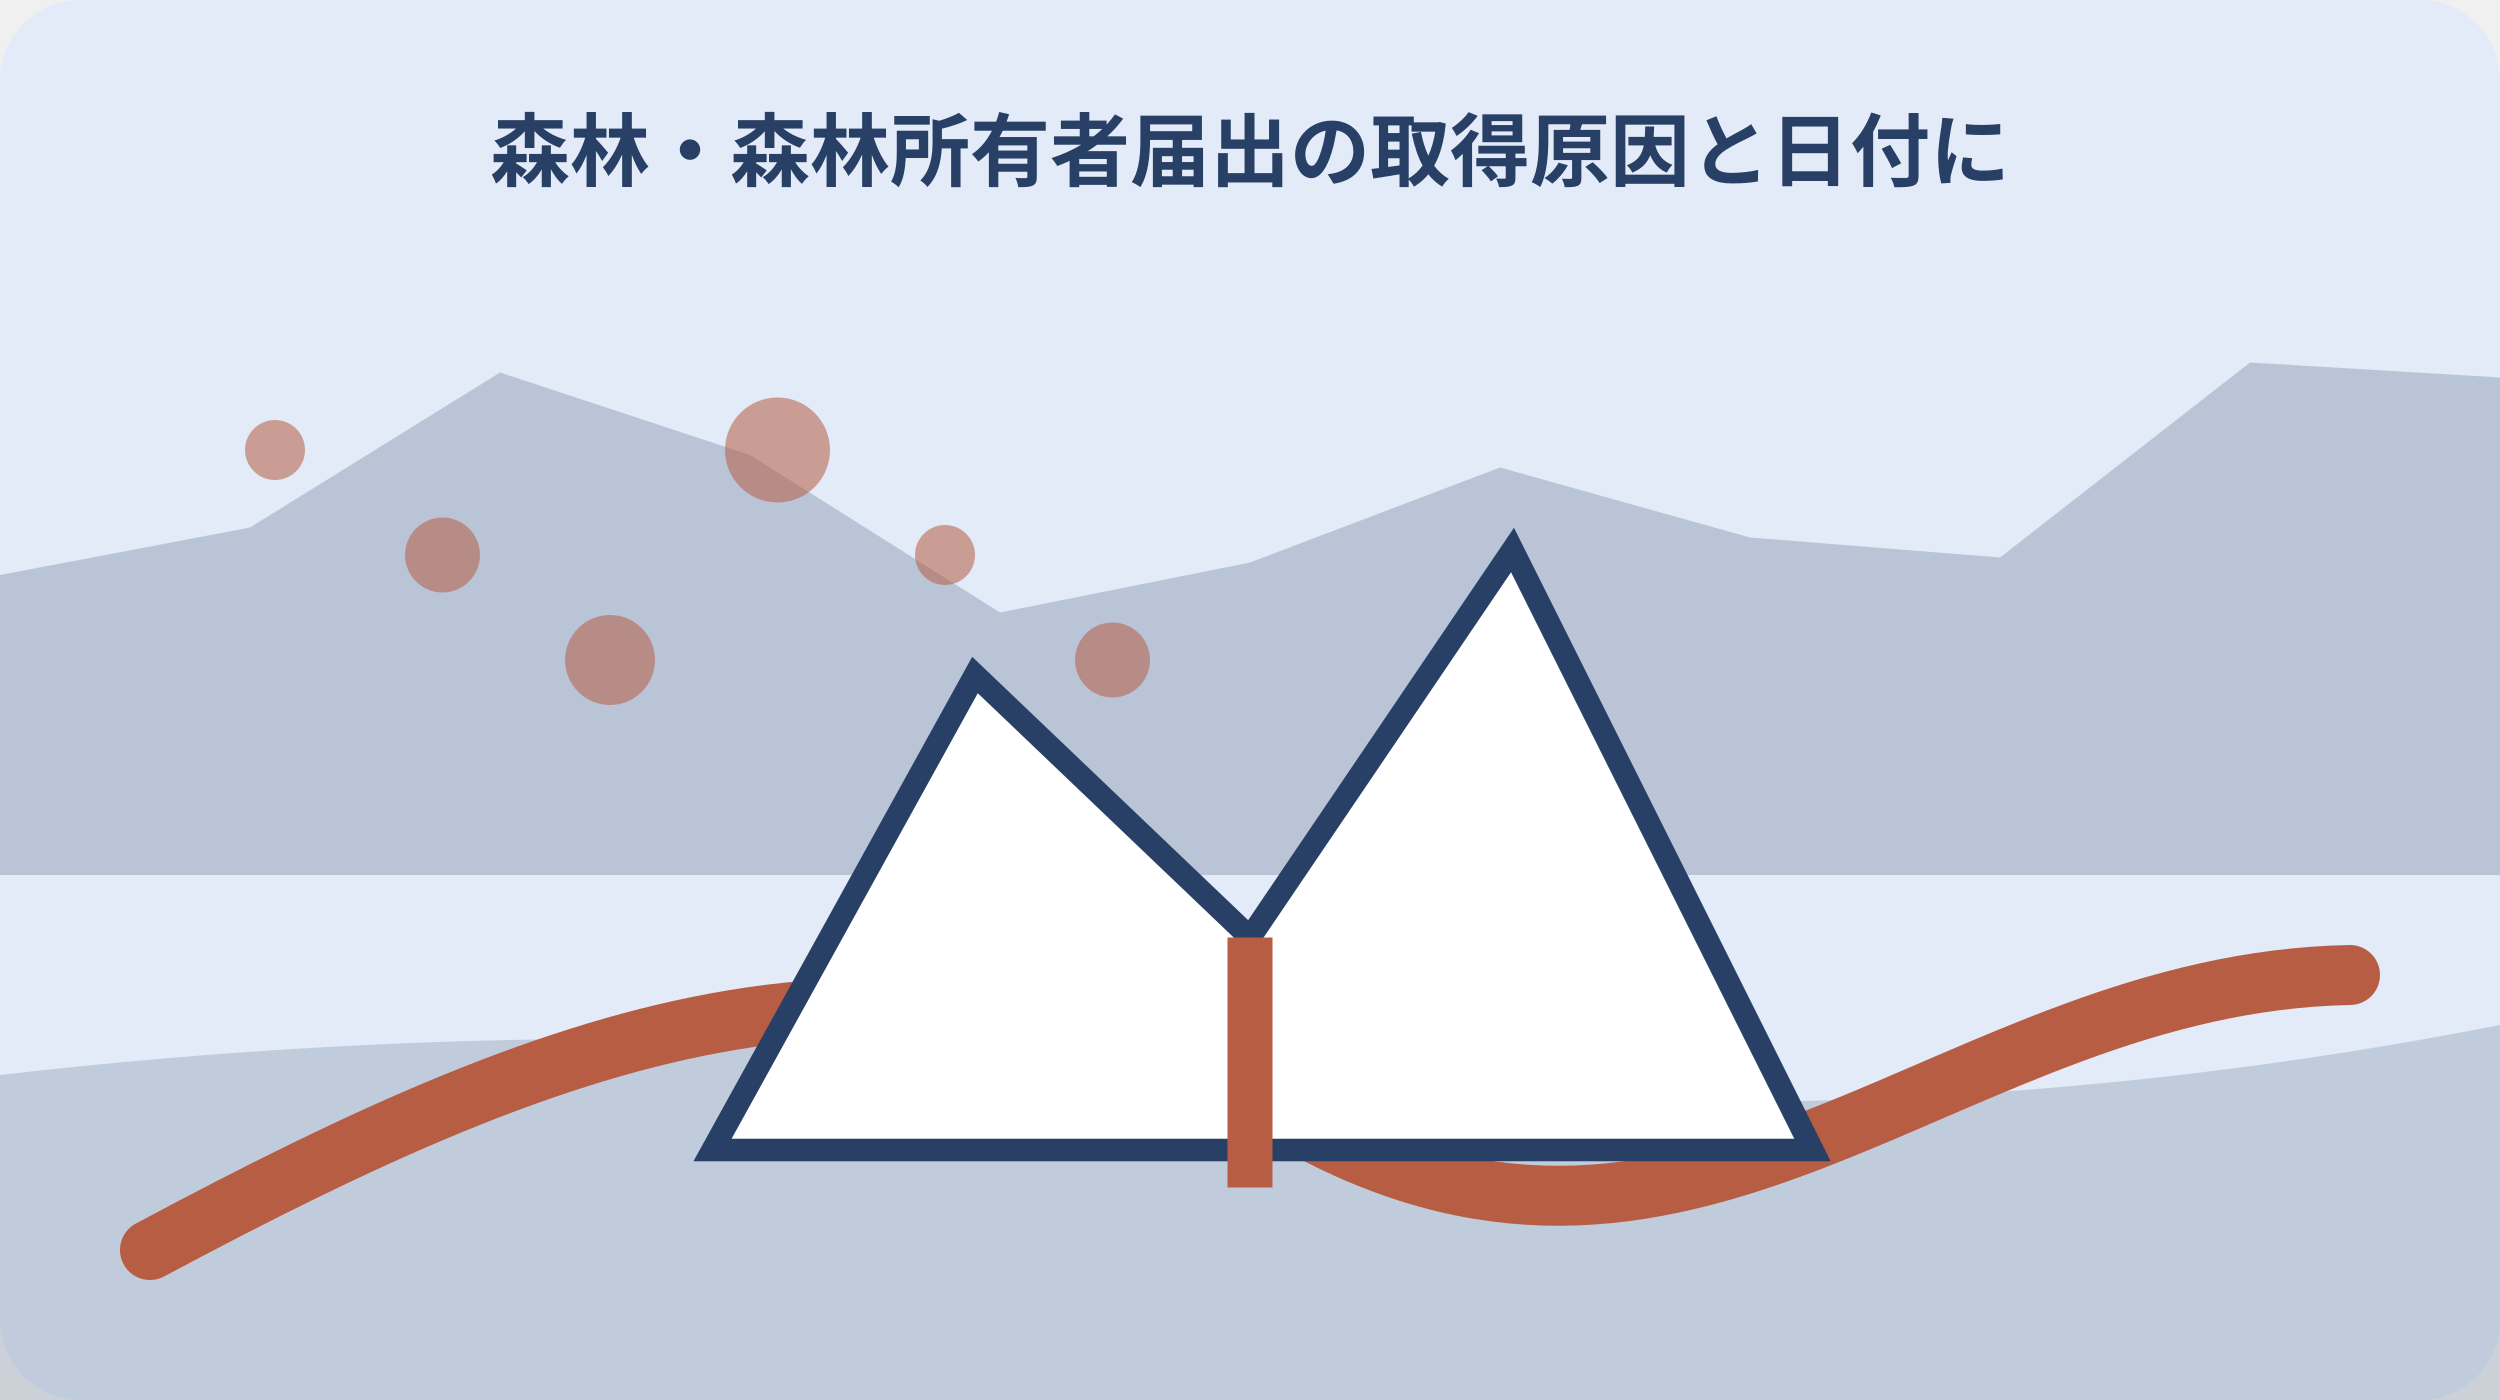
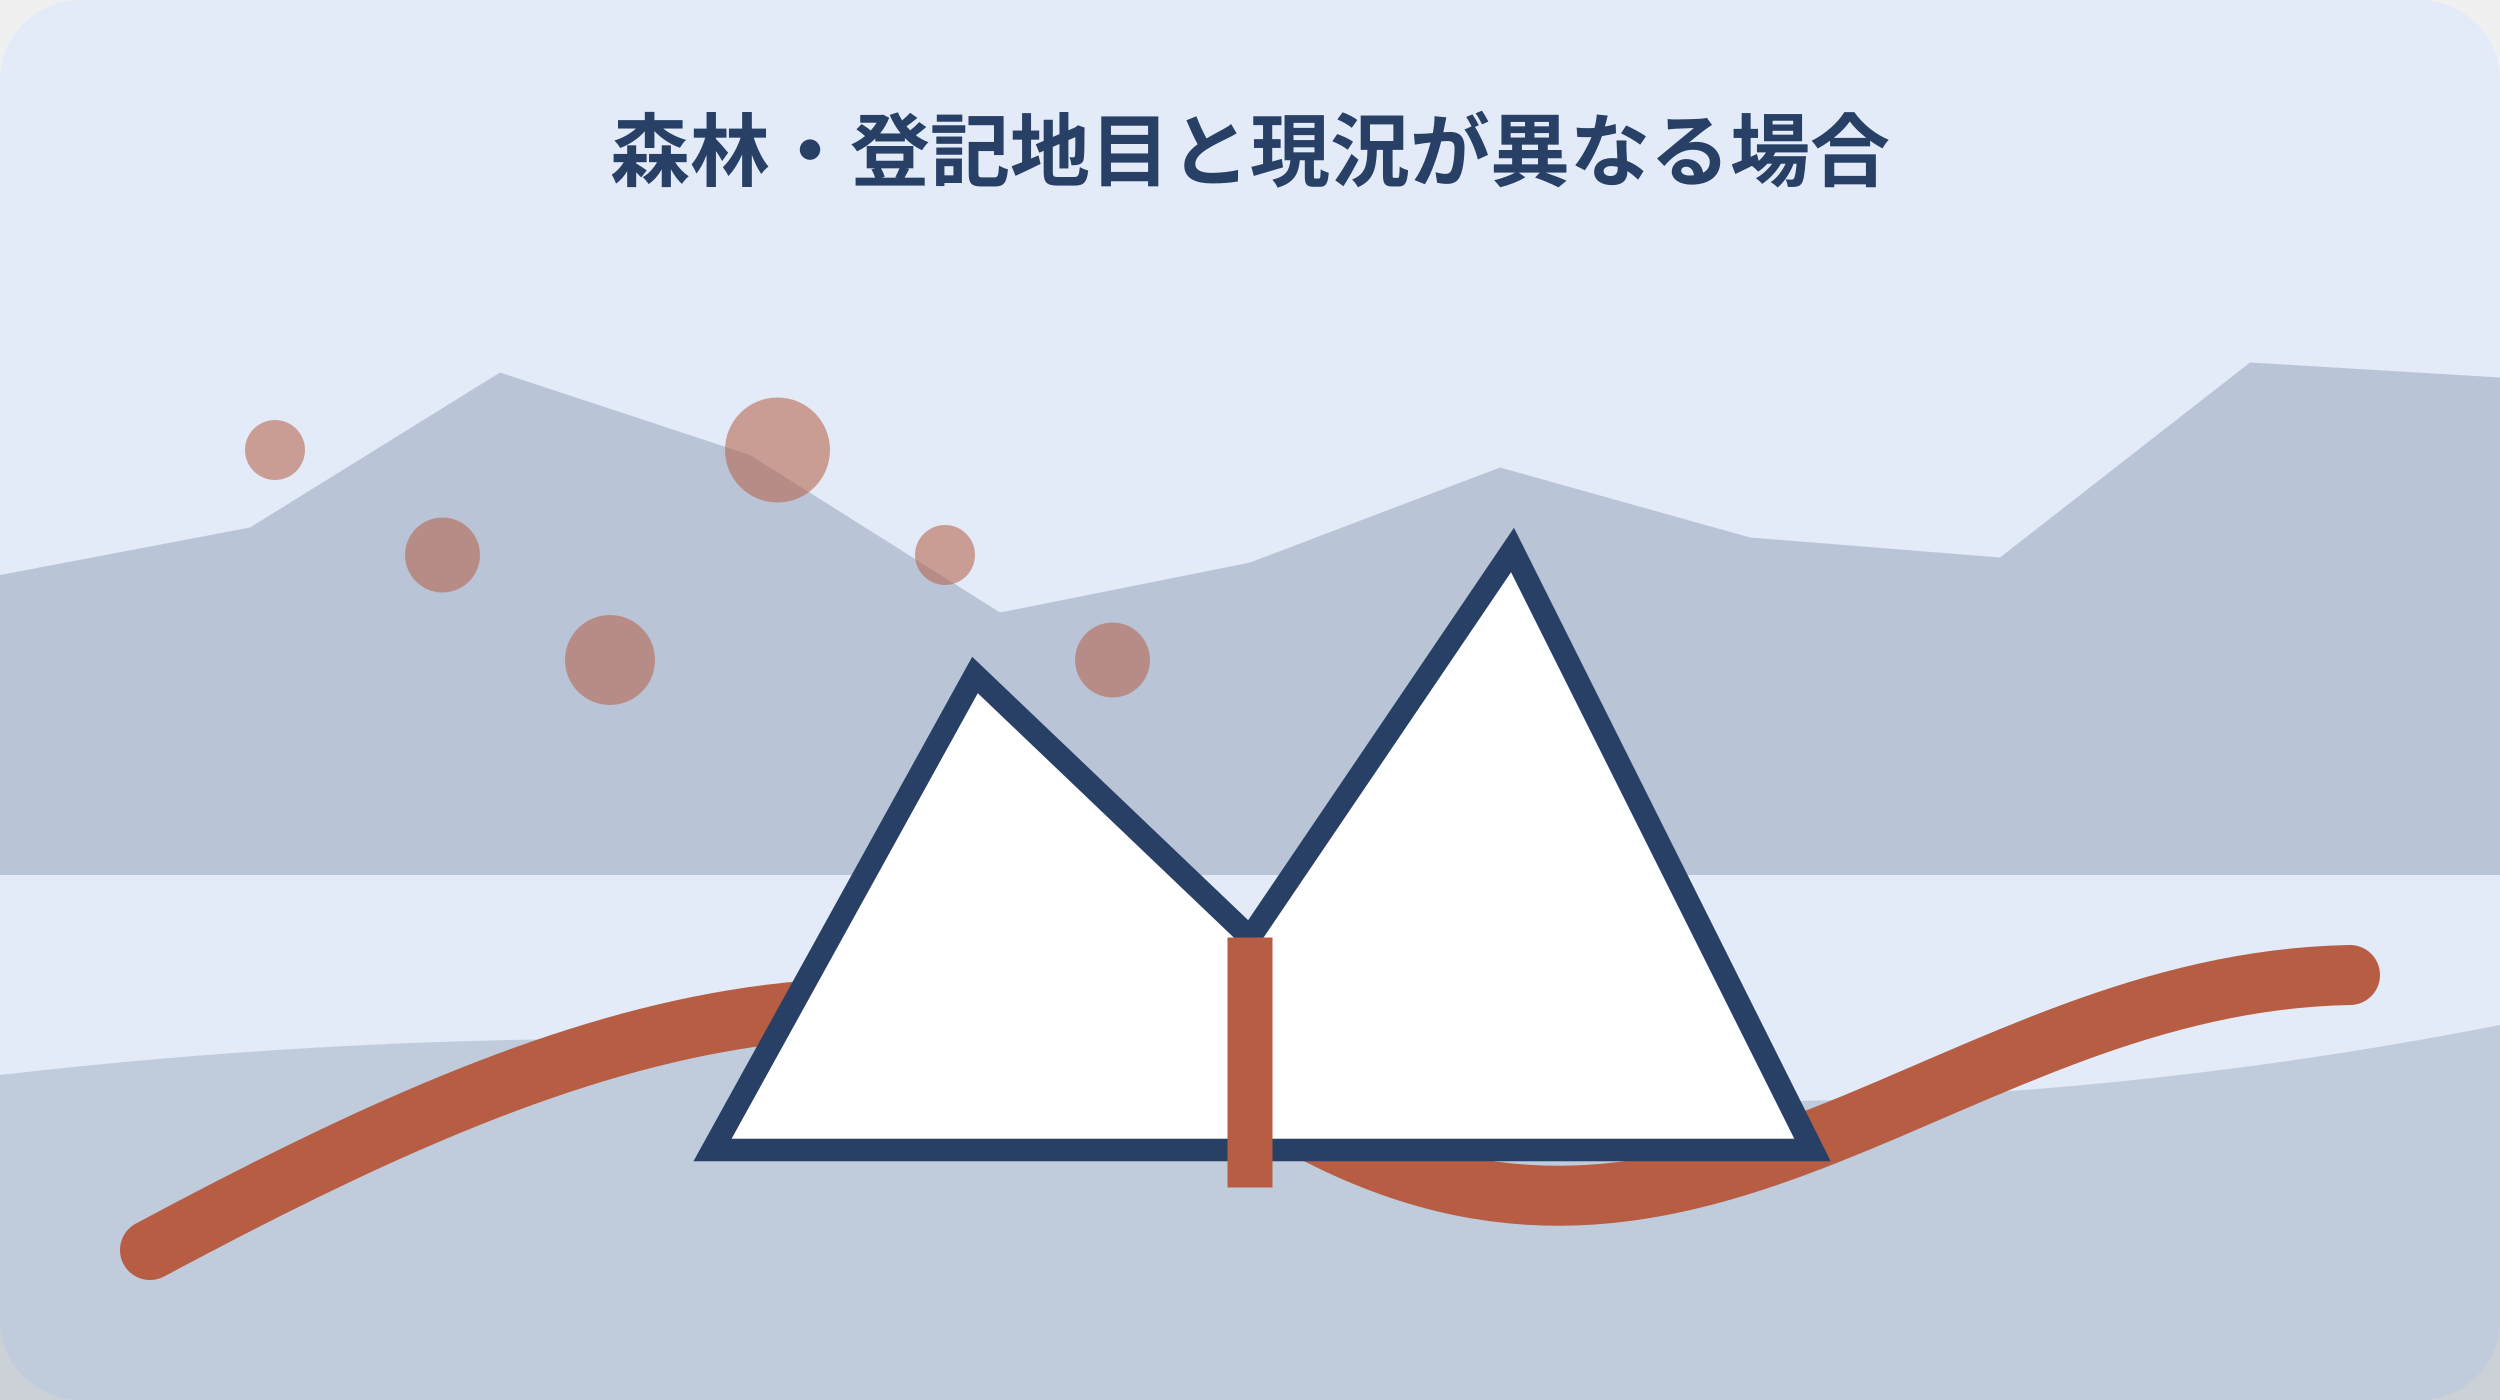
<svg xmlns="http://www.w3.org/2000/svg" width="1000" height="560" viewBox="0 0 1000 560" role="img" aria-labelledby="title desc" data-illustration="mori-editorial" data-topic-id="277" data-scene-index="3">
  <rect width="1000" height="560" rx="32" fill="#e2ebf7" />
  <polygon points="0,230 100,211 200,149 300,182 400,245 500,225 600,187 700,215 800,223 900,145 1000,151 1000,350 0,350" fill="#283f66" opacity=".22" />
  <path d="M0 430 Q250 401 500 430 T1000 410 V560 H0Z" fill="#283f66" opacity=".18" />
  <path d="M60 500 C230 409 360 362 520 450 S780 393 940 390" fill="none" stroke="#b75d43" stroke-width="24" stroke-linecap="round" />
  <circle cx="110" cy="180" r="12" fill="#b75d43" opacity=".55" />
  <circle cx="177" cy="222" r="15" fill="#b75d43" opacity=".55" />
  <circle cx="244" cy="264" r="18" fill="#b75d43" opacity=".55" />
  <circle cx="311" cy="180" r="21" fill="#b75d43" opacity=".55" />
  <circle cx="378" cy="222" r="12" fill="#b75d43" opacity=".55" />
  <circle cx="445" cy="264" r="15" fill="#b75d43" opacity=".55" />
  <g data-scene="land">
    <path d="M285 460 390 270l110 105 105-155 120 240Z" fill="#fff" stroke="#283f66" stroke-width="9" />
    <path d="M500 375v100" stroke="#b75d43" stroke-width="18" />
  </g>
-   <text x="500" y="72" text-anchor="middle" font-family="sans-serif" font-size="32" font-weight="700" fill="#283f66">森林・森林所有者届出の取得原因と日付に</text>
+   <text x="500" y="72" text-anchor="middle" font-family="sans-serif" font-size="32" font-weight="700" fill="#283f66">森林・登記地目と現況が異なる場合</text>
</svg>
